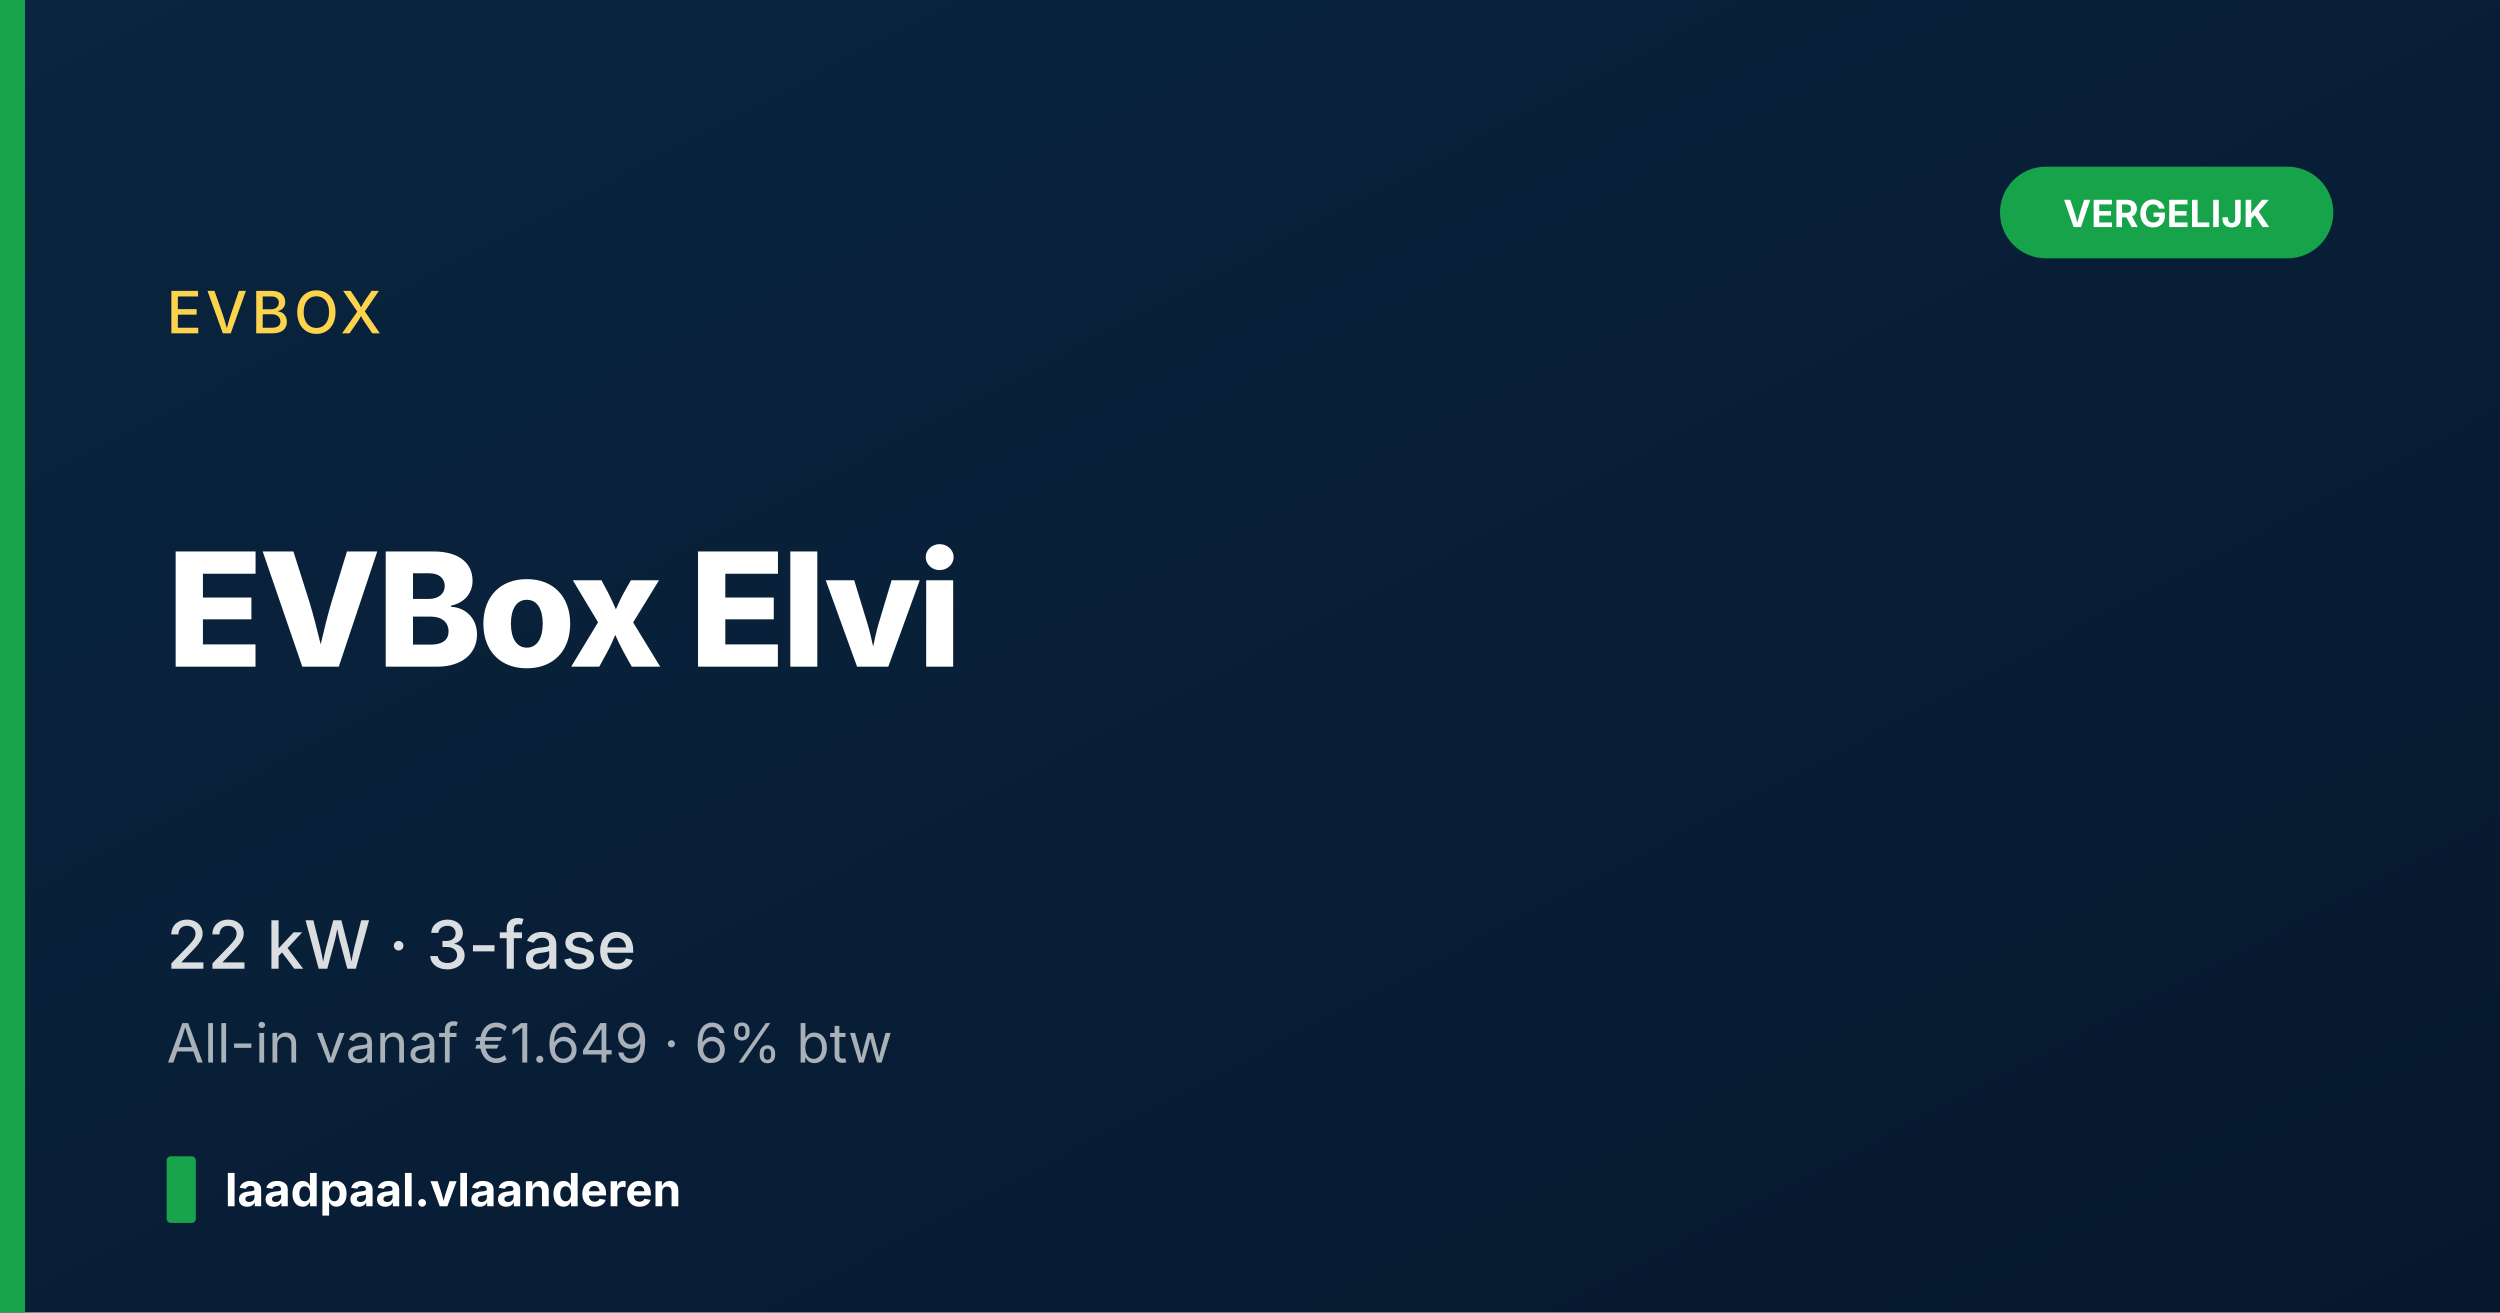
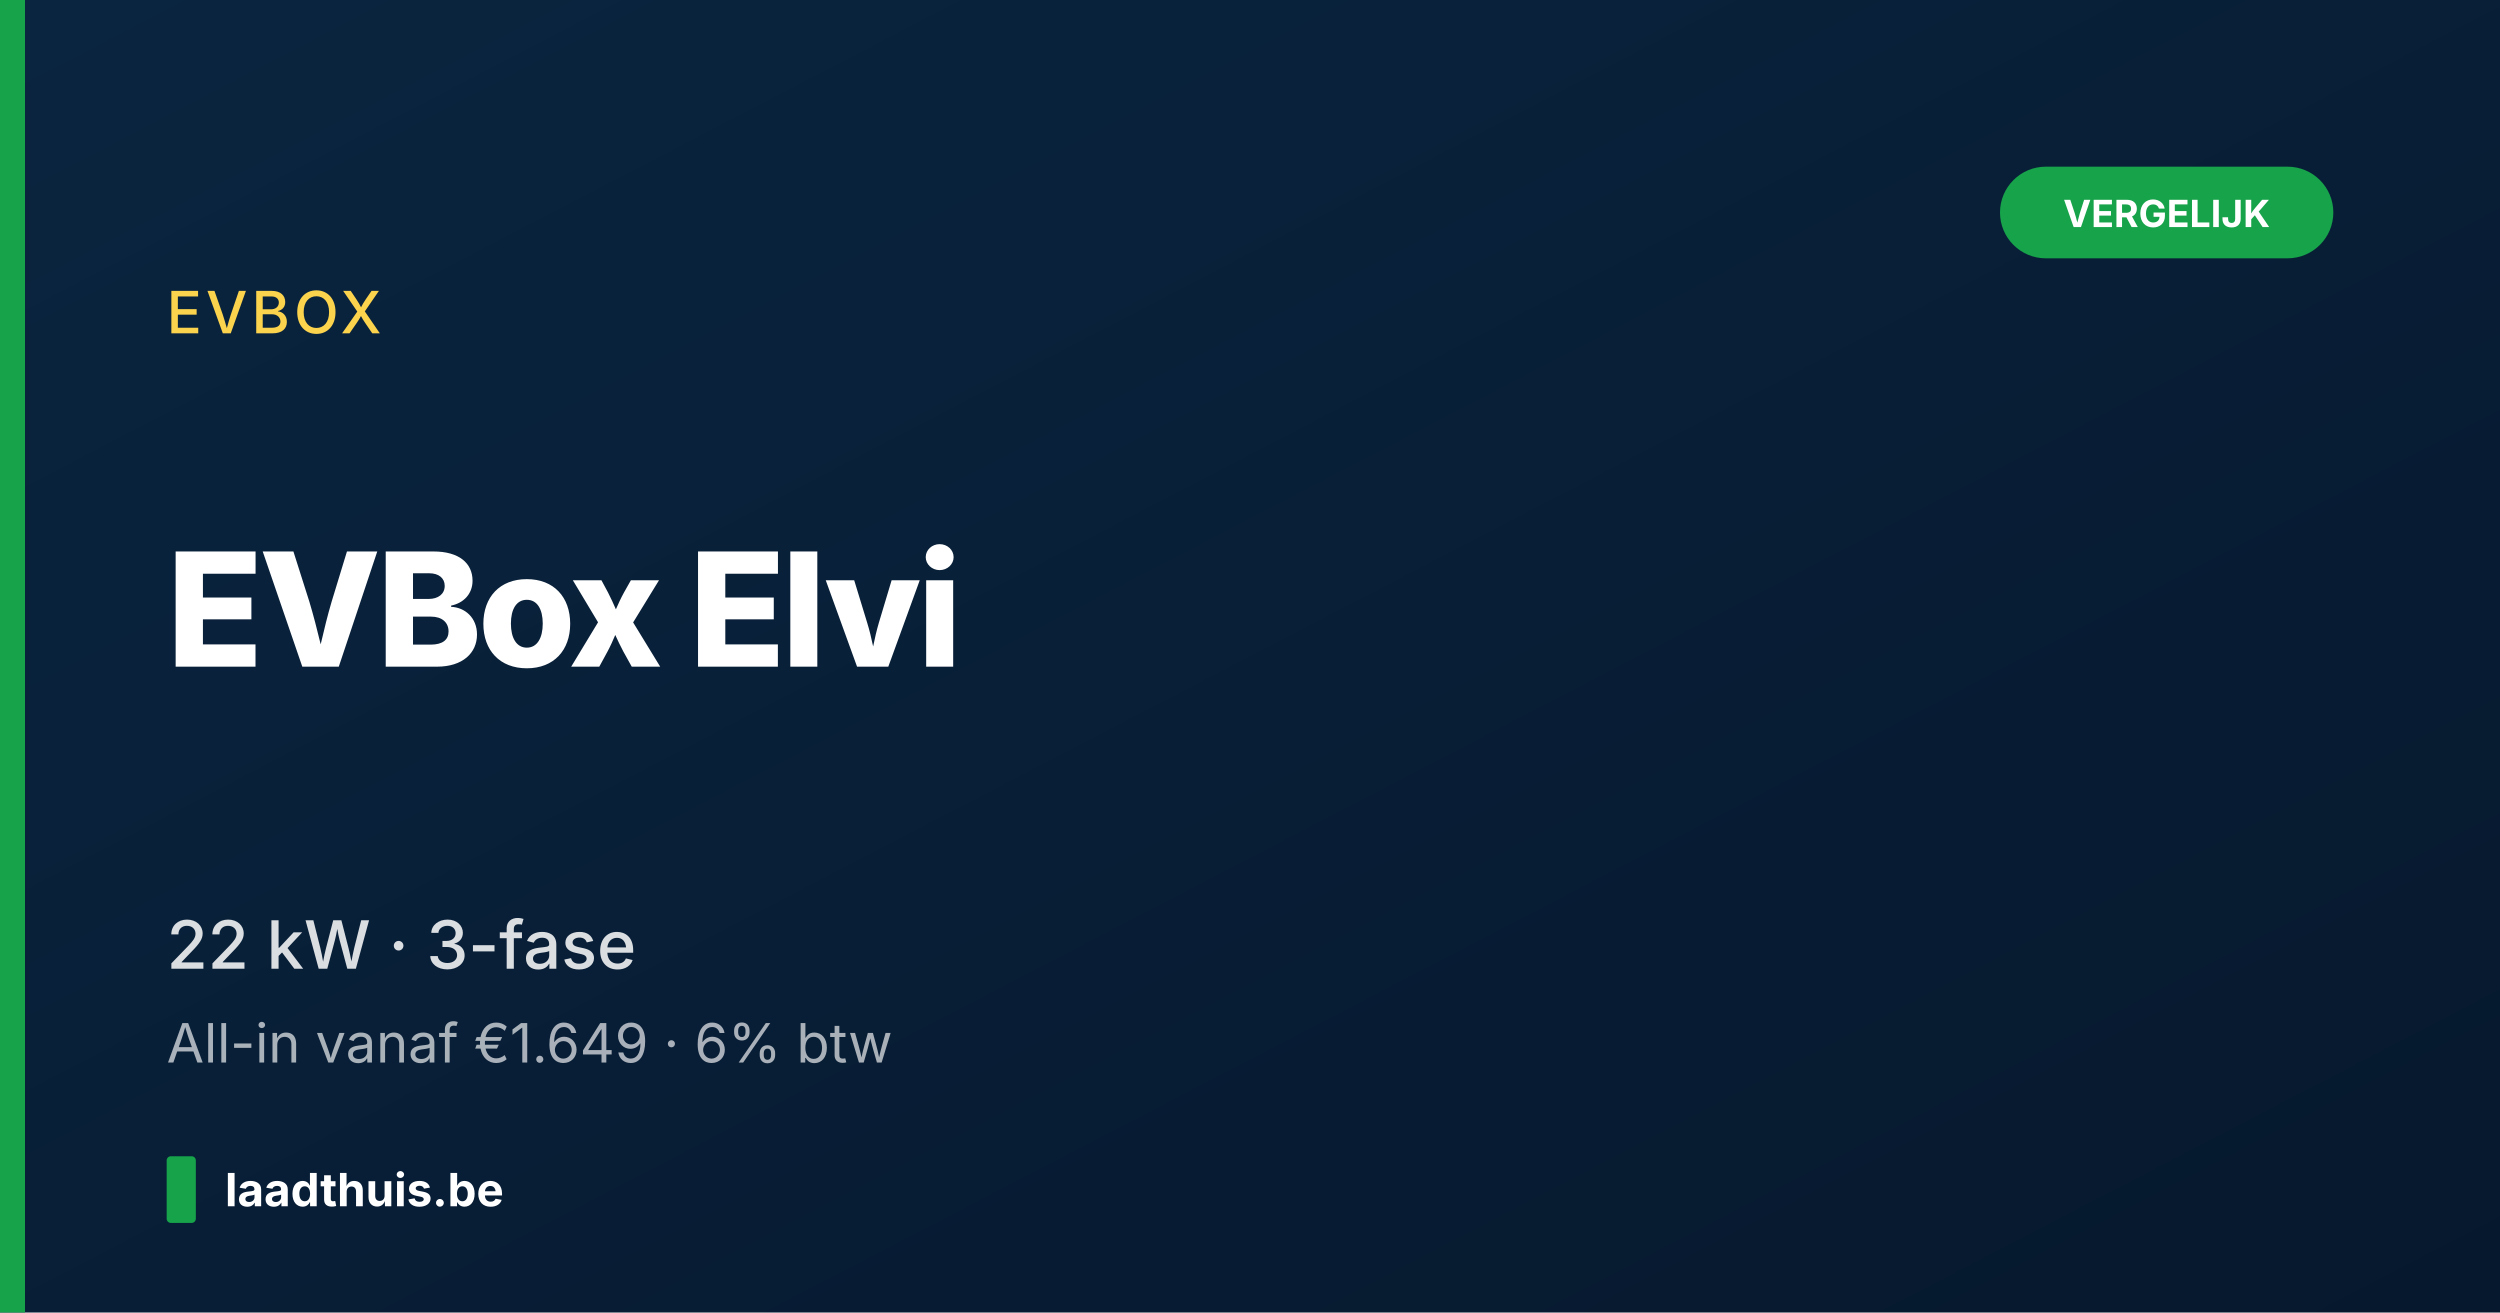
<svg xmlns="http://www.w3.org/2000/svg" width="1200" height="630" viewBox="0 0 1200 630">
  <defs>
    <linearGradient id="bg" x1="0" y1="0" x2="1" y2="1">
      <stop offset="0%" stop-color="#0A2540" />
      <stop offset="100%" stop-color="#06182d" />
    </linearGradient>
  </defs>
  <rect width="1200" height="630" fill="url(#bg)" />
  <rect x="0" y="0" width="12" height="630" fill="#16A34A" />
  <g font-family="Inter, system-ui, -apple-system, sans-serif" fill="white">
    <text x="80" y="160" font-size="28" font-weight="500" fill="#FCD34D" letter-spacing="2">EVBOX</text>
    <text x="80" y="320" font-size="76" font-weight="800" letter-spacing="-2">
      <tspan x="80" dy="0">EVBox Elvi</tspan>
    </text>
    <text x="80" y="465" font-size="32" font-weight="500" opacity="0.85">22 kW · 3-fase</text>
    <text x="80" y="510" font-size="26" font-weight="400" opacity="0.65">All-in vanaf €1.649 · 6% btw</text>
  </g>
  <g transform="translate(80 555)">
    <rect width="14" height="32" rx="2" fill="#16A34A" />
-     <text x="28" y="24" font-family="Inter, system-ui, -apple-system, sans-serif" font-size="22" font-weight="700" fill="white">laadpaal.vlaanderen</text>
+     <text x="28" y="24" font-family="Inter, system-ui, -apple-system, sans-serif" font-size="22" font-weight="700" fill="white">laadthuis.be</text>
  </g>
  <g transform="translate(960 80)">
    <rect width="160" height="44" rx="22" fill="#16A34A" />
    <text x="80" y="29" text-anchor="middle" font-family="Inter, system-ui, -apple-system, sans-serif" font-size="18" font-weight="700" fill="white">VERGELIJK</text>
  </g>
</svg>
